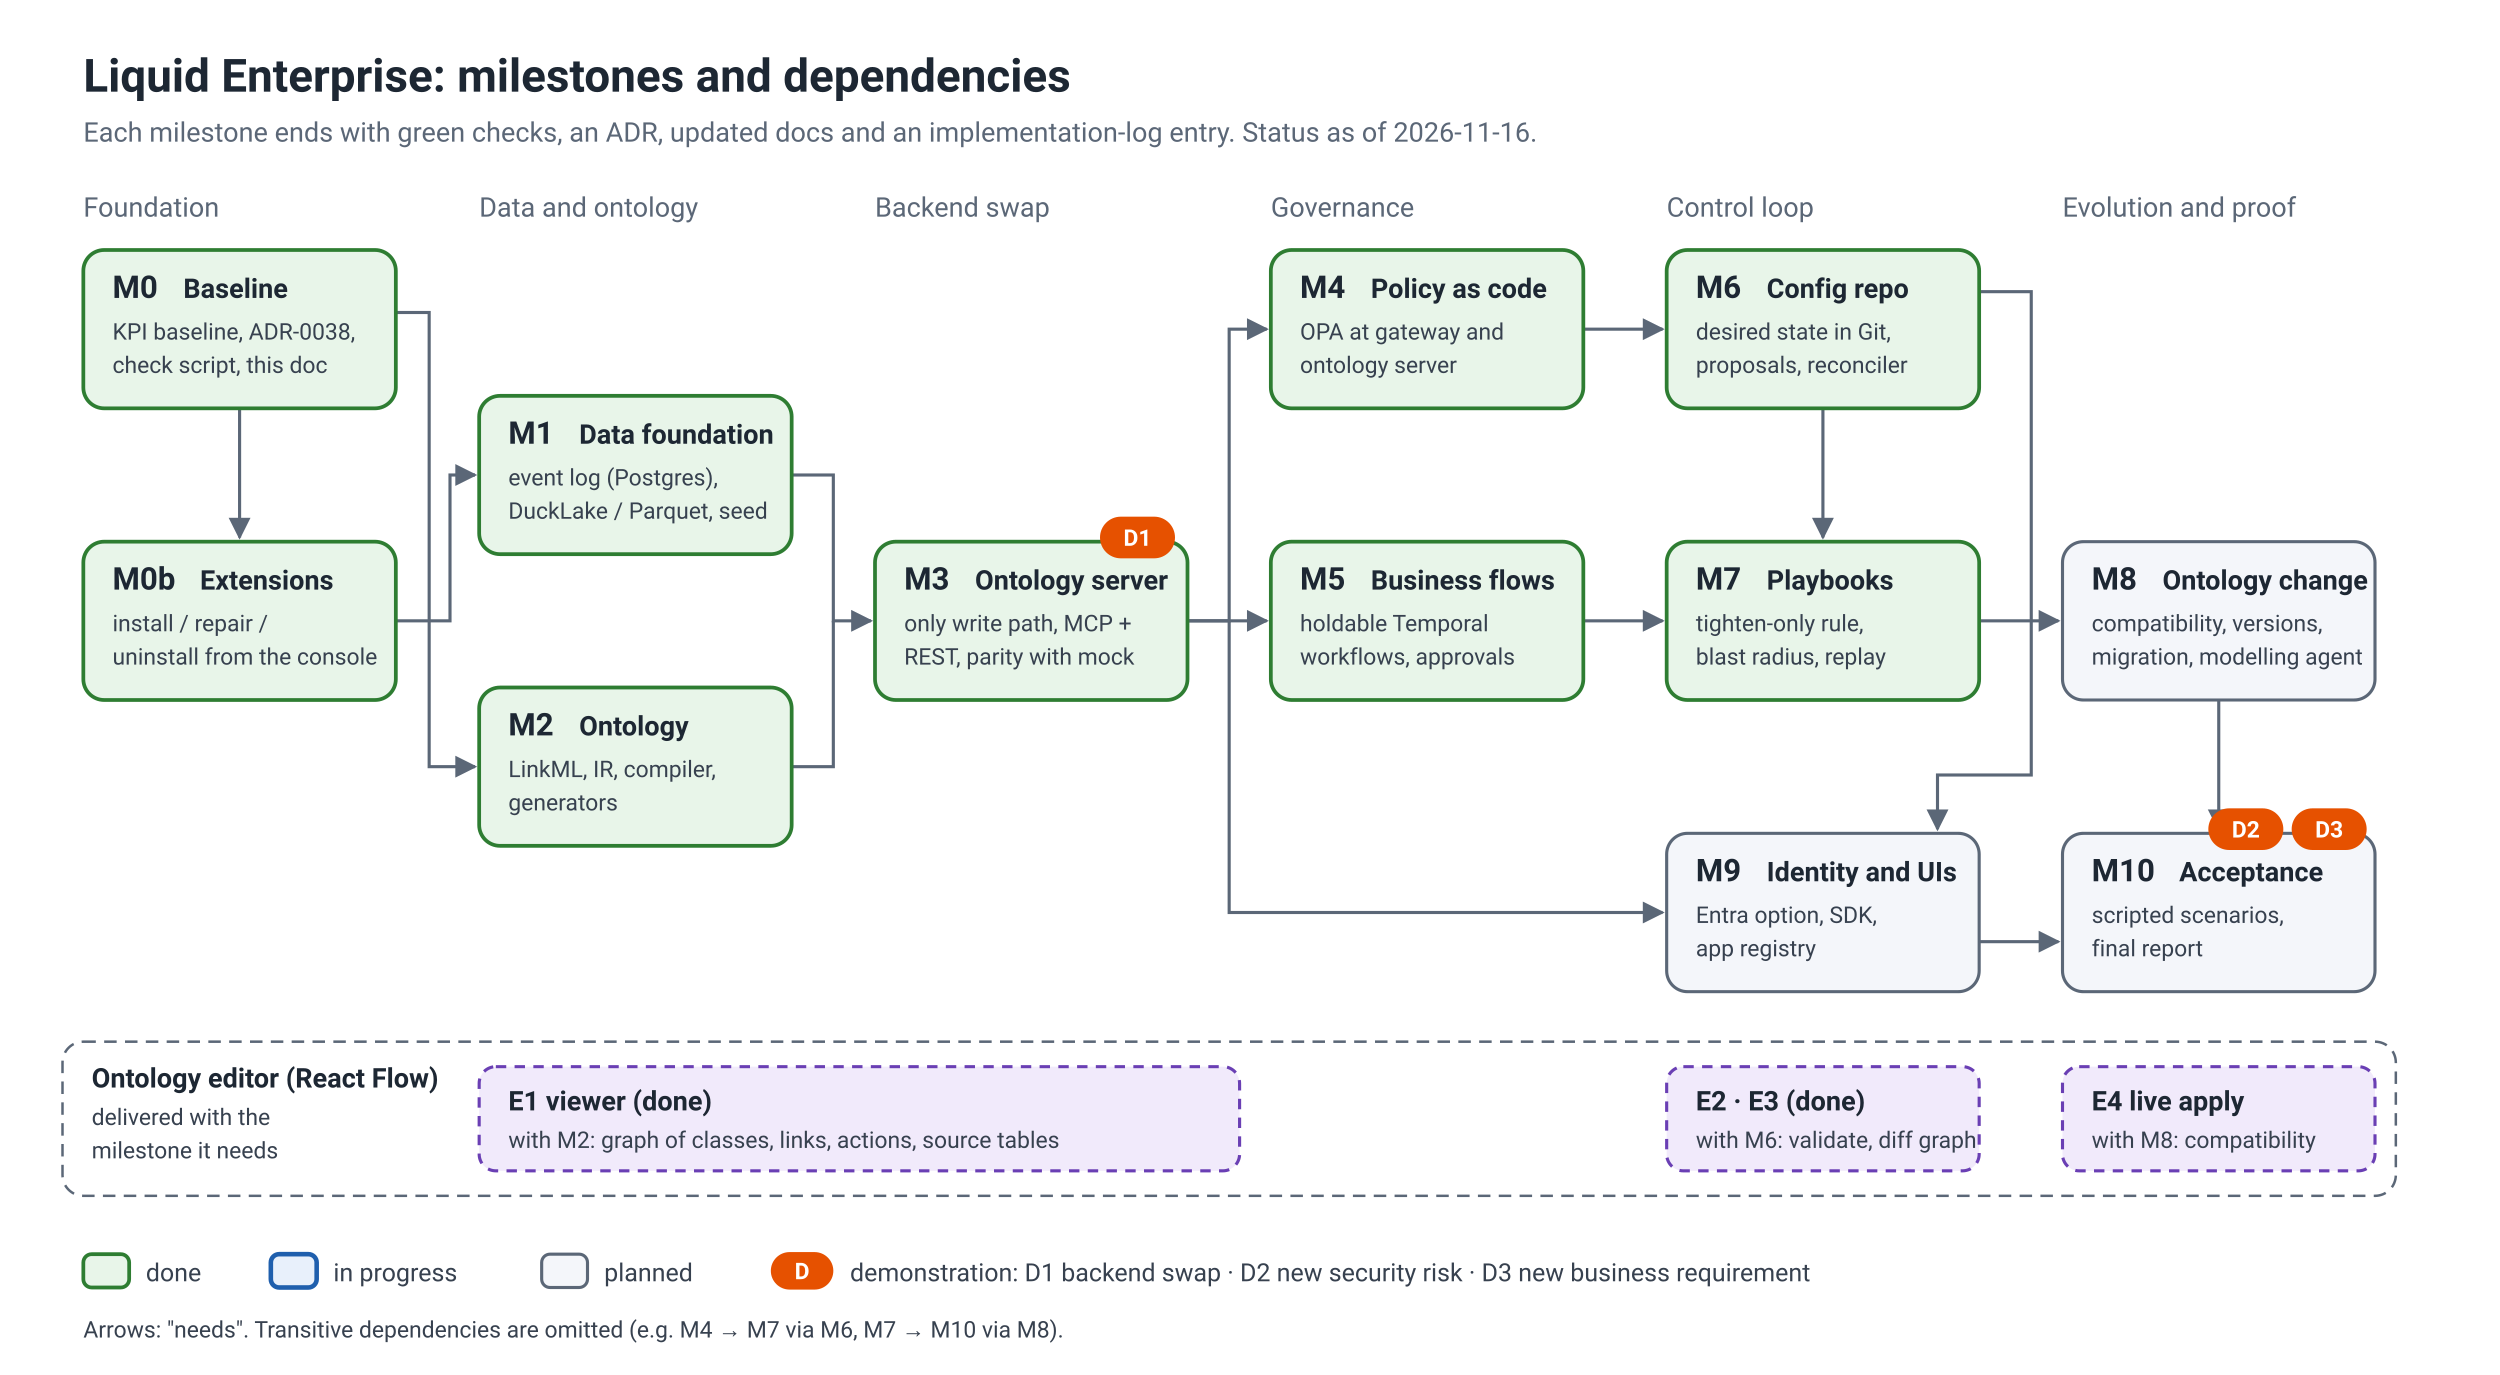
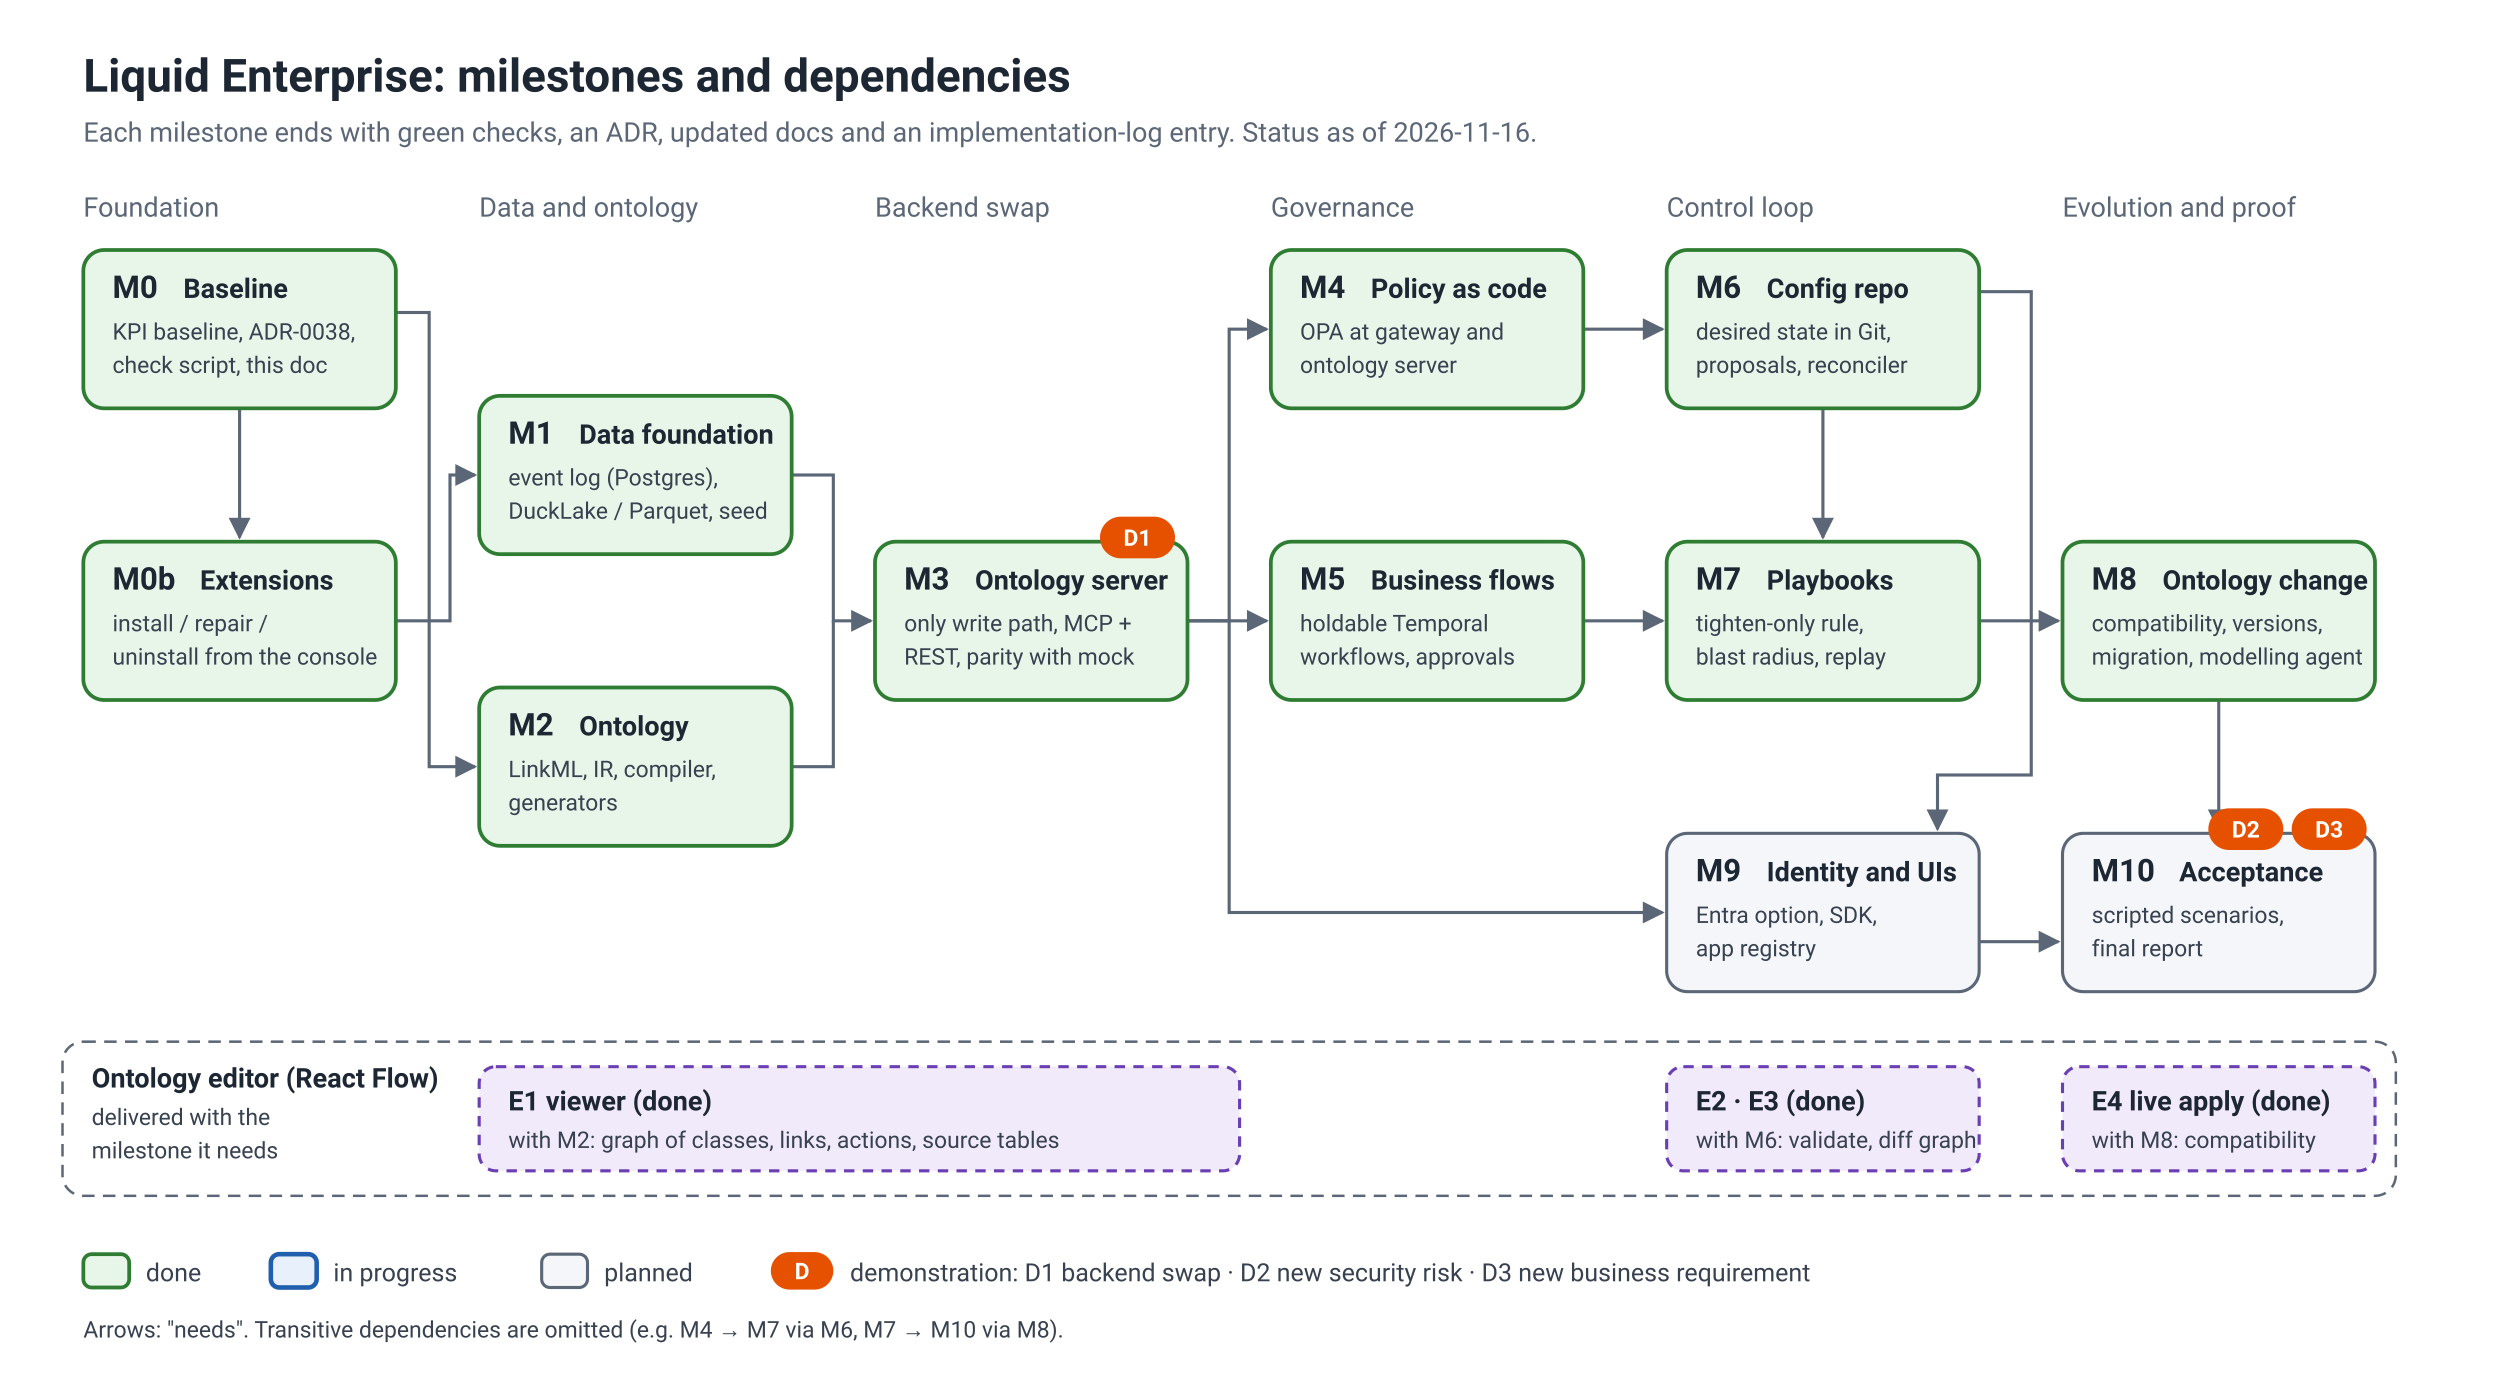
<svg xmlns="http://www.w3.org/2000/svg" width="1200" height="660" viewBox="0 0 1200 660" font-family="Roboto, 'Segoe UI', Arial, sans-serif">
  <style>
    .t { font-size: 22px; font-weight: 600; fill: #1d2733; }
    .st { font-size: 13px; fill: #5b6777; }
    .id { font-size: 15px; font-weight: 700; fill: #1d2733; }
    .h { font-size: 13px; font-weight: 600; fill: #1d2733; }
    .d { font-size: 11px; fill: #37414f; }
    .lg { font-size: 12px; fill: #37414f; }
    .bn { font-size: 11px; font-weight: 700; fill: #ffffff; text-anchor: middle; }
    .ln { fill: none; stroke: #5b6777; stroke-width: 1.5; }
    .done { fill: #e8f5e9; stroke: #2e7d32; stroke-width: 1.8; }
    .wip { fill: #e8f0fb; stroke: #1f5fad; stroke-width: 2.2; }
    .plan { fill: #f4f6fa; stroke: #5b6777; stroke-width: 1.5; }
    .ed { fill: #f1eafb; stroke: #6a3fb4; stroke-width: 1.5; stroke-dasharray: 5 4; }
    .demo { fill: #e65100; }
    .bnd { fill: none; stroke: #5b6777; stroke-width: 1.2; stroke-dasharray: 6 4; }
  </style>
  <defs>
    <marker id="a" viewBox="0 0 10 10" refX="9" refY="5" markerWidth="7" markerHeight="7" orient="auto-start-reverse">
      <path d="M0,0 L10,5 L0,10 z" fill="#5b6777" />
    </marker>
  </defs>
  <rect width="1200" height="660" fill="#ffffff" />
  <text x="40" y="44" class="t">Liquid Enterprise: milestones and dependencies</text>
  <text x="40" y="68" class="st">Each milestone ends with green checks, an ADR, updated docs and an implementation-log entry. Status as of 2026-11-16.</text>
  <text x="40" y="104" class="st">Foundation</text>
  <text x="230" y="104" class="st">Data and ontology</text>
  <text x="420" y="104" class="st">Backend swap</text>
  <text x="610" y="104" class="st">Governance</text>
  <text x="800" y="104" class="st">Control loop</text>
  <text x="990" y="104" class="st">Evolution and proof</text>
  <path d="M115,196 L115,258" class="ln" marker-end="url(#a)" />
  <path d="M190,150 L206,150 L206,368 L228,368" class="ln" marker-end="url(#a)" />
  <path d="M190,298 L216,298 L216,228 L228,228" class="ln" marker-end="url(#a)" />
  <path d="M380,228 L400,228 L400,298 L418,298" class="ln" marker-end="url(#a)" />
  <path d="M380,368 L400,368 L400,298" class="ln" />
  <path d="M570,298 L590,298 L590,158 L608,158" class="ln" marker-end="url(#a)" />
  <path d="M570,298 L608,298" class="ln" marker-end="url(#a)" />
  <path d="M590,298 L590,438 L798,438" class="ln" marker-end="url(#a)" />
  <path d="M760,158 L798,158" class="ln" marker-end="url(#a)" />
  <path d="M875,196 L875,258" class="ln" marker-end="url(#a)" />
  <path d="M760,298 L798,298" class="ln" marker-end="url(#a)" />
  <path d="M950,140 L975,140 L975,372 L930,372 L930,398" class="ln" marker-end="url(#a)" />
  <path d="M950,298 L988,298" class="ln" marker-end="url(#a)" />
  <path d="M1065,336 L1065,398" class="ln" marker-end="url(#a)" />
  <path d="M950,452 L988,452" class="ln" marker-end="url(#a)" />
  <rect x="40" y="120" width="150" height="76" rx="10" class="done" />
  <text x="54" y="143" class="id">M0</text>
  <text x="88" y="143" class="h">Baseline</text>
  <text x="54" y="163" class="d">KPI baseline, ADR-0038,</text>
  <text x="54" y="179" class="d">check script, this doc</text>
  <rect x="40" y="260" width="150" height="76" rx="10" class="done" />
  <text x="54" y="283" class="id">M0b</text>
  <text x="96" y="283" class="h">Extensions</text>
  <text x="54" y="303" class="d">install / repair /</text>
  <text x="54" y="319" class="d">uninstall from the console</text>
  <rect x="230" y="190" width="150" height="76" rx="10" class="done" />
  <text x="244" y="213" class="id">M1</text>
  <text x="278" y="213" class="h">Data foundation</text>
  <text x="244" y="233" class="d">event log (Postgres),</text>
  <text x="244" y="249" class="d">DuckLake / Parquet, seed</text>
  <rect x="230" y="330" width="150" height="76" rx="10" class="done" />
  <text x="244" y="353" class="id">M2</text>
  <text x="278" y="353" class="h">Ontology</text>
  <text x="244" y="373" class="d">LinkML, IR, compiler,</text>
  <text x="244" y="389" class="d">generators</text>
  <rect x="420" y="260" width="150" height="76" rx="10" class="done" />
  <text x="434" y="283" class="id">M3</text>
  <text x="468" y="283" class="h">Ontology server</text>
  <text x="434" y="303" class="d">only write path, MCP +</text>
  <text x="434" y="319" class="d">REST, parity with mock</text>
  <rect x="528" y="248" width="36" height="20" rx="10" class="demo" />
  <text x="546" y="262" class="bn">D1</text>
  <rect x="610" y="120" width="150" height="76" rx="10" class="done" />
  <text x="624" y="143" class="id">M4</text>
  <text x="658" y="143" class="h">Policy as code</text>
  <text x="624" y="163" class="d">OPA at gateway and</text>
  <text x="624" y="179" class="d">ontology server</text>
  <rect x="610" y="260" width="150" height="76" rx="10" class="done" />
  <text x="624" y="283" class="id">M5</text>
  <text x="658" y="283" class="h">Business flows</text>
  <text x="624" y="303" class="d">holdable Temporal</text>
  <text x="624" y="319" class="d">workflows, approvals</text>
  <rect x="800" y="120" width="150" height="76" rx="10" class="done" />
  <text x="814" y="143" class="id">M6</text>
  <text x="848" y="143" class="h">Config repo</text>
  <text x="814" y="163" class="d">desired state in Git,</text>
  <text x="814" y="179" class="d">proposals, reconciler</text>
  <rect x="800" y="260" width="150" height="76" rx="10" class="done" />
  <text x="814" y="283" class="id">M7</text>
  <text x="848" y="283" class="h">Playbooks</text>
  <text x="814" y="303" class="d">tighten-only rule,</text>
  <text x="814" y="319" class="d">blast radius, replay</text>
  <rect x="800" y="400" width="150" height="76" rx="10" class="plan" />
  <text x="814" y="423" class="id">M9</text>
  <text x="848" y="423" class="h">Identity and UIs</text>
  <text x="814" y="443" class="d">Entra option, SDK,</text>
  <text x="814" y="459" class="d">app registry</text>
-   <rect x="990" y="260" width="150" height="76" rx="10" class="plan" />
+   <rect x="990" y="260" width="150" height="76" rx="10" class="done" />
  <text x="1004" y="283" class="id">M8</text>
  <text x="1038" y="283" class="h">Ontology change</text>
  <text x="1004" y="303" class="d">compatibility, versions,</text>
  <text x="1004" y="319" class="d">migration, modelling agent</text>
  <rect x="990" y="400" width="150" height="76" rx="10" class="plan" />
  <text x="1004" y="423" class="id">M10</text>
  <text x="1046" y="423" class="h">Acceptance</text>
  <text x="1004" y="443" class="d">scripted scenarios,</text>
  <text x="1004" y="459" class="d">final report</text>
  <rect x="1060" y="388" width="36" height="20" rx="10" class="demo" />
  <text x="1078" y="402" class="bn">D2</text>
  <rect x="1100" y="388" width="36" height="20" rx="10" class="demo" />
  <text x="1118" y="402" class="bn">D3</text>
  <rect x="30" y="500" width="1120" height="74" rx="10" class="bnd" />
  <text x="44" y="522" class="h">Ontology editor (React Flow)</text>
  <text x="44" y="540" class="d">delivered with the</text>
  <text x="44" y="556" class="d">milestone it needs</text>
  <rect x="230" y="512" width="365" height="50" rx="8" class="ed" />
  <text x="244" y="533" class="h">E1 viewer (done)</text>
  <text x="244" y="551" class="d">with M2: graph of classes, links, actions, source tables</text>
  <rect x="800" y="512" width="150" height="50" rx="8" class="ed" />
  <text x="814" y="533" class="h">E2 · E3 (done)</text>
  <text x="814" y="551" class="d">with M6: validate, diff graph</text>
  <rect x="990" y="512" width="150" height="50" rx="8" class="ed" />
-   <text x="1004" y="533" class="h">E4 live apply</text>
+   <text x="1004" y="533" class="h">E4 live apply (done)</text>
  <text x="1004" y="551" class="d">with M8: compatibility</text>
  <rect x="40" y="602" width="22" height="16" rx="4" class="done" />
  <text x="70" y="615" class="lg">done</text>
  <rect x="130" y="602" width="22" height="16" rx="4" class="wip" />
  <text x="160" y="615" class="lg">in progress</text>
  <rect x="260" y="602" width="22" height="16" rx="4" class="plan" />
  <text x="290" y="615" class="lg">planned</text>
  <rect x="370" y="601" width="30" height="18" rx="9" class="demo" />
  <text x="385" y="614" class="bn">D</text>
  <text x="408" y="615" class="lg">demonstration: D1 backend swap · D2 new security risk · D3 new business requirement</text>
  <text x="40" y="642" class="d">Arrows: "needs". Transitive dependencies are omitted (e.g. M4 → M7 via M6, M7 → M10 via M8).</text>
</svg>
